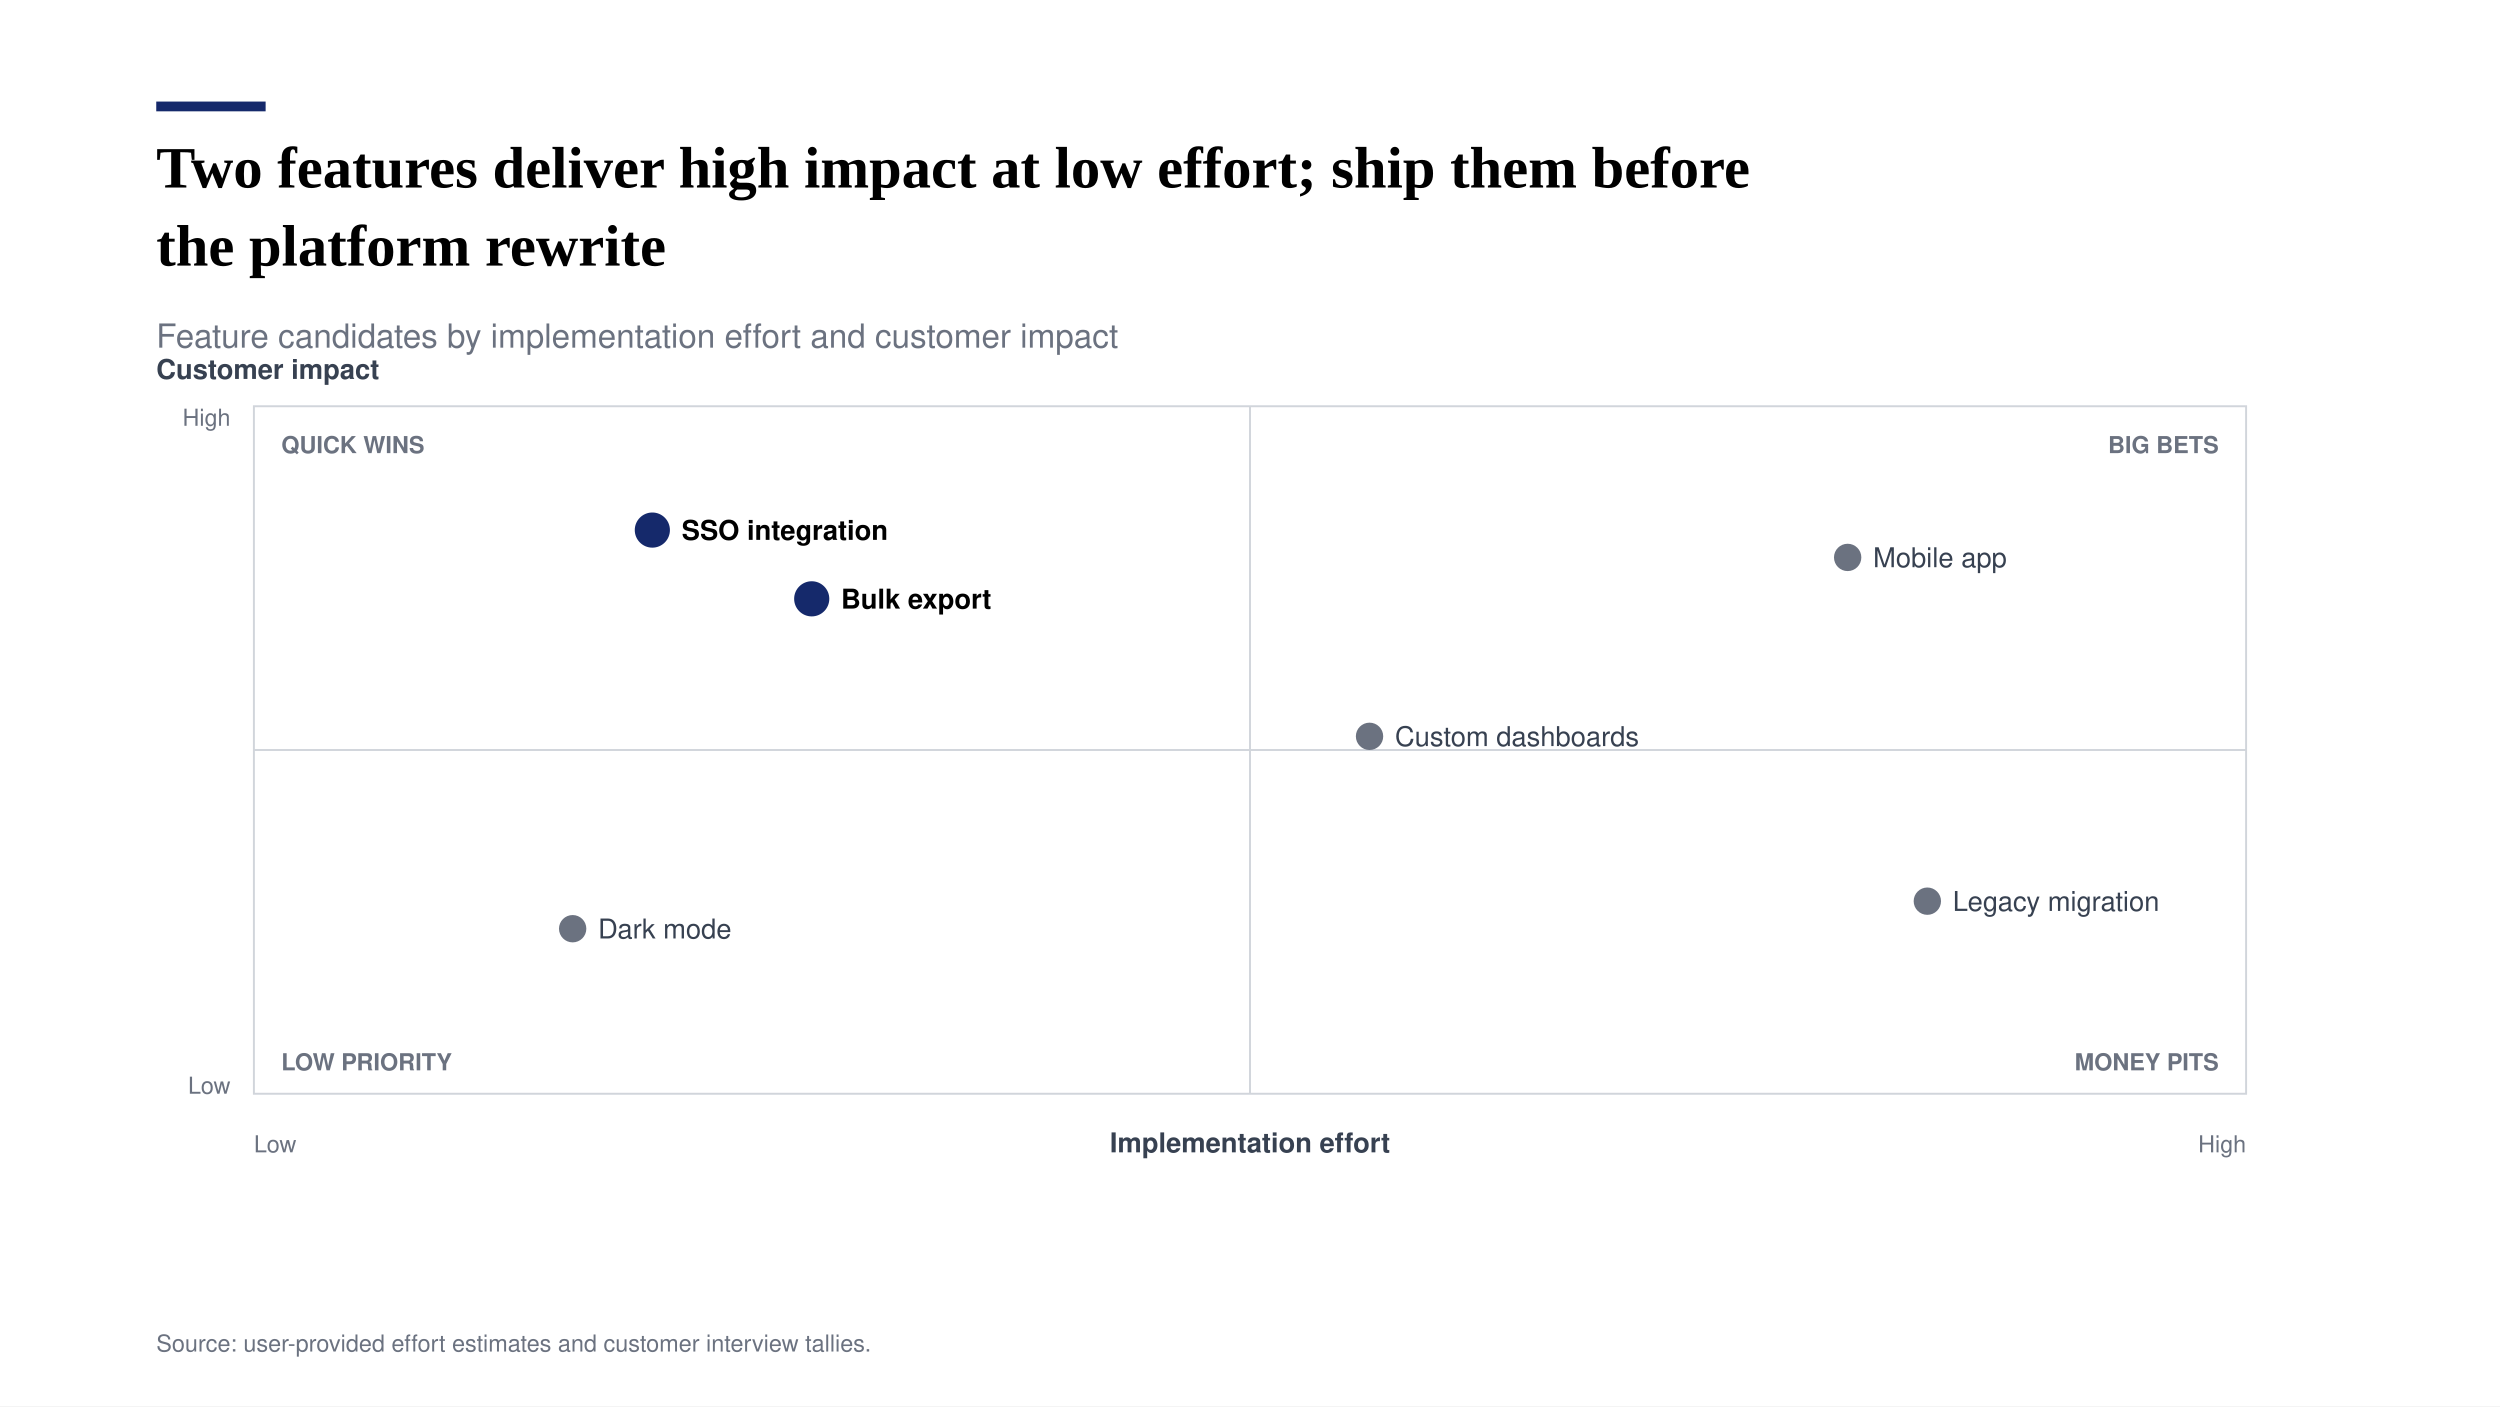
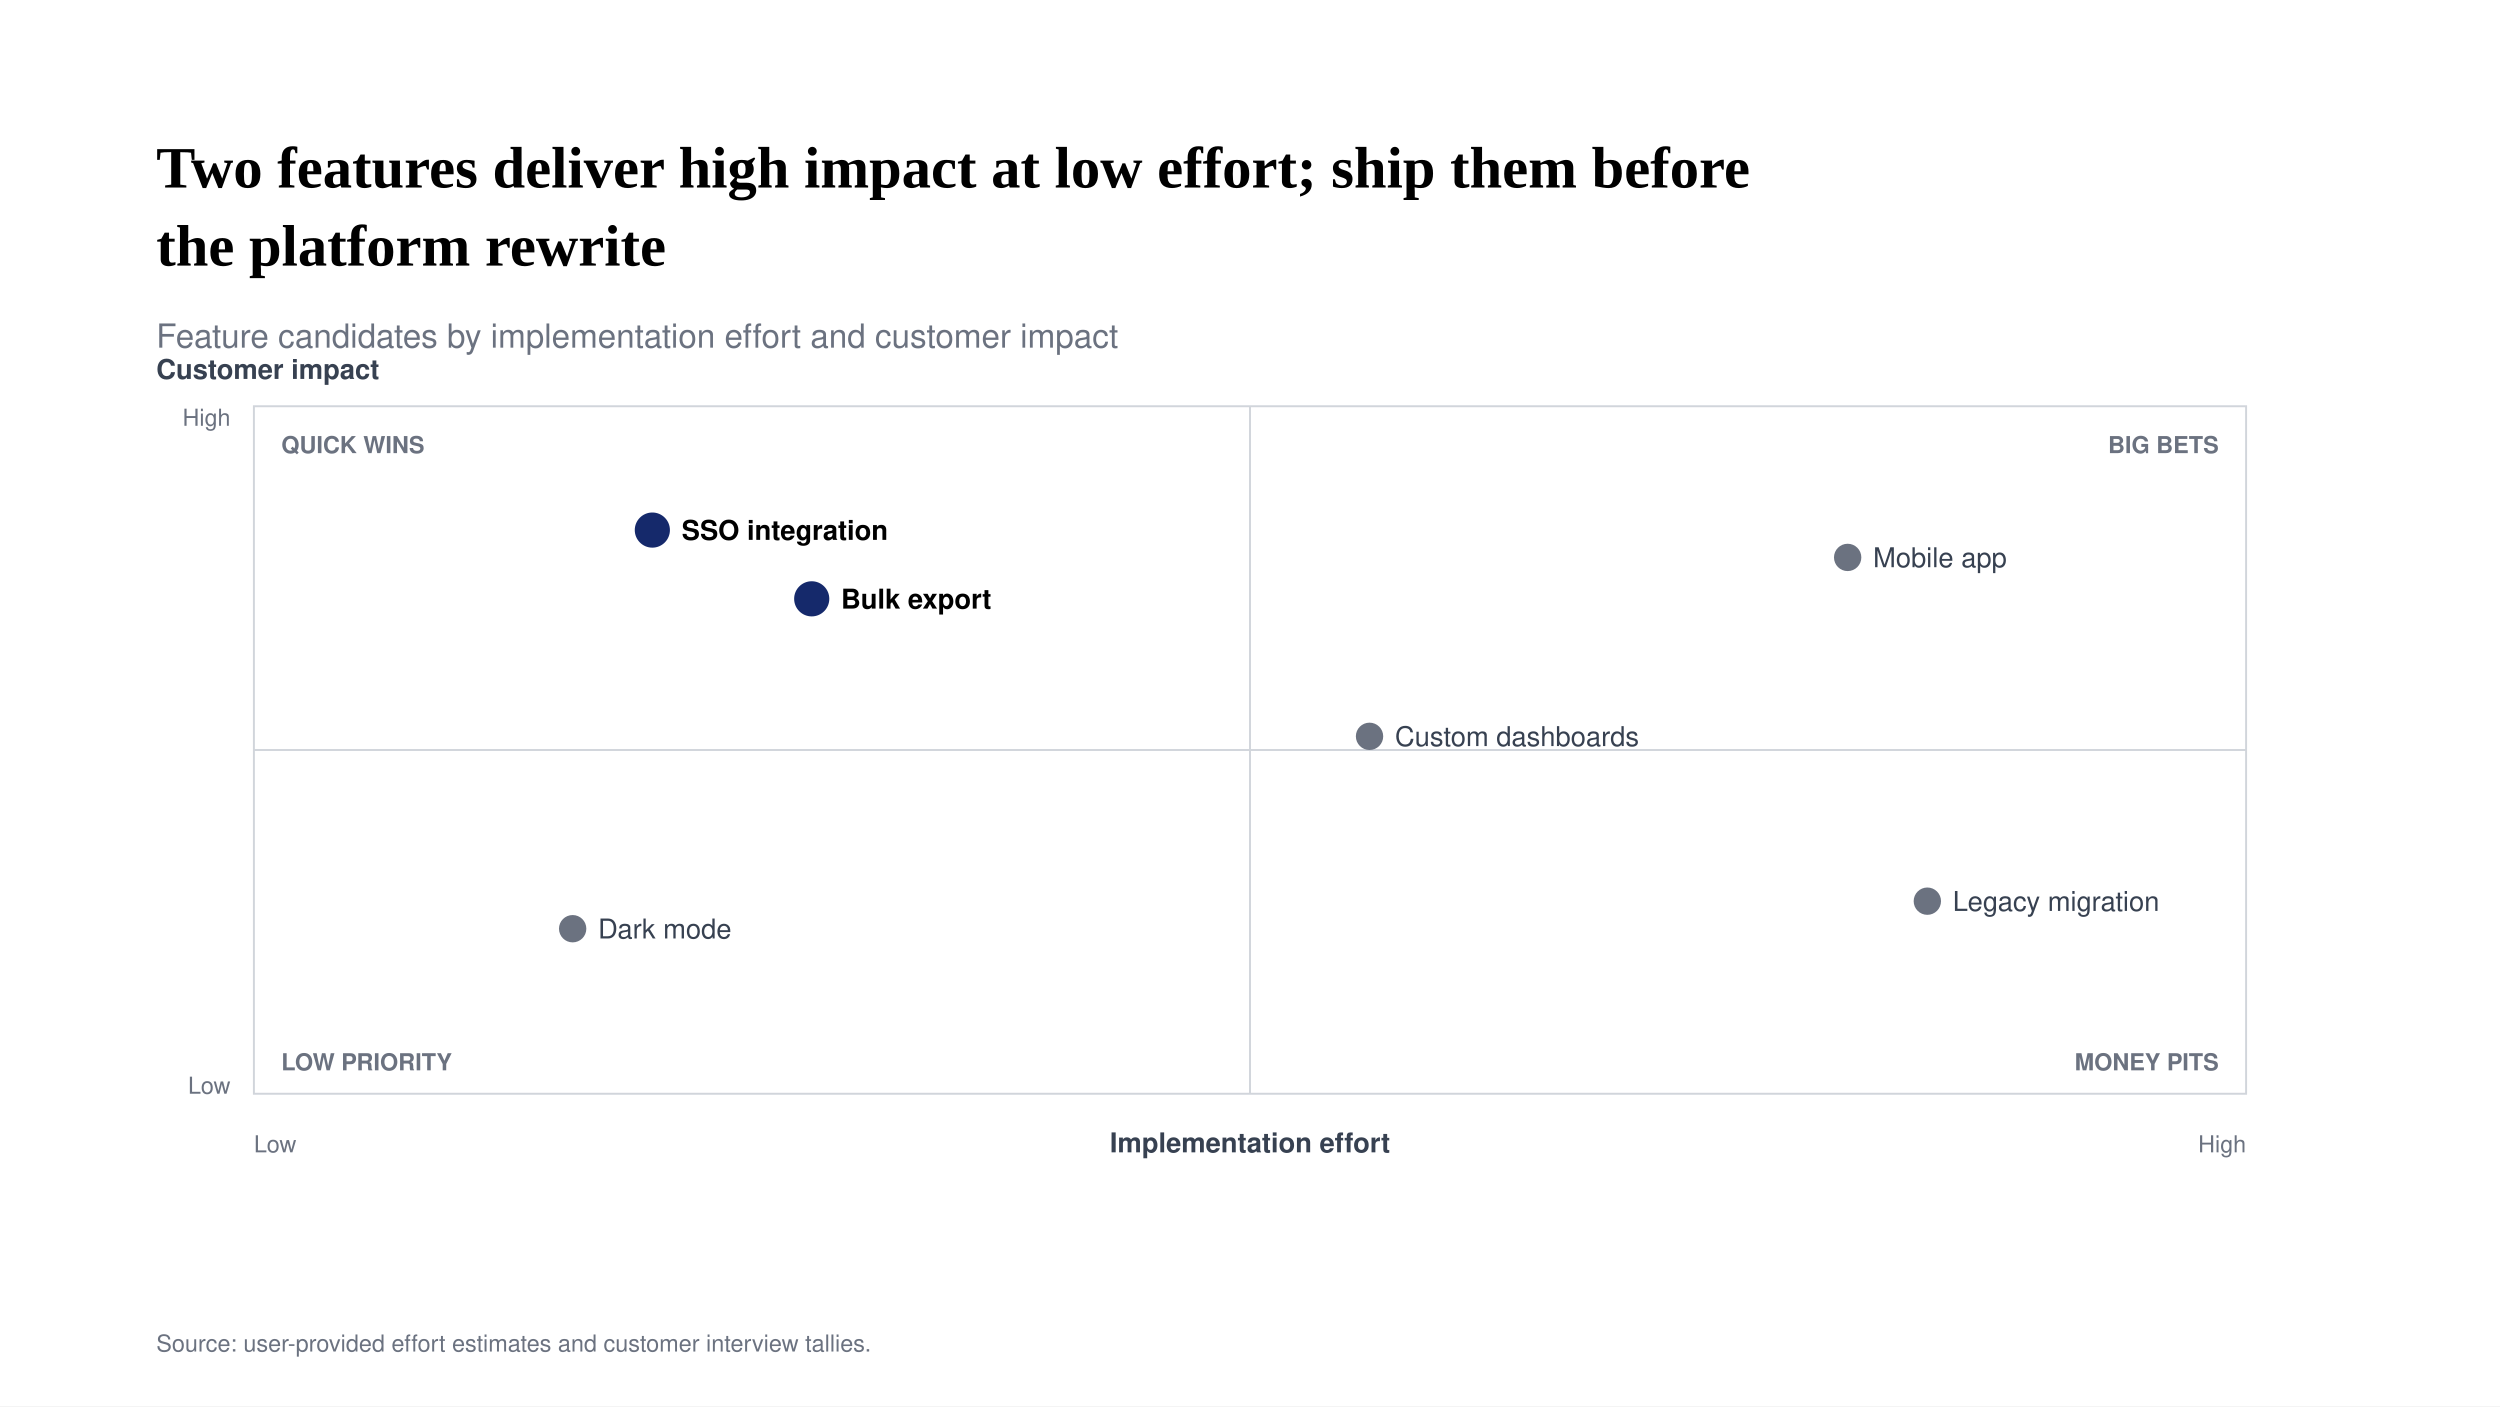
<svg xmlns="http://www.w3.org/2000/svg" viewBox="0 0 1280 720" width="1280" height="720" role="img" aria-label="Two features deliver high impact at low effort; ship them before the platform rewrite">
  <rect width="1280" height="720" fill="#FFFFFF" />
-   <rect x="80.0" y="52.0" width="56.0" height="5.0" fill="#15296B" stroke="none" />
  <text x="80.0" y="96.0" font-family="Georgia, 'Times New Roman', 'Hiragino Mincho ProN', 'Yu Mincho', serif" font-size="30" fill="#000000" font-weight="bold" text-anchor="start">Two features deliver high impact at low effort; ship them before</text>
  <text x="80.0" y="136.0" font-family="Georgia, 'Times New Roman', 'Hiragino Mincho ProN', 'Yu Mincho', serif" font-size="30" fill="#000000" font-weight="bold" text-anchor="start">the platform rewrite</text>
  <text x="80.0" y="178.0" font-family="'Helvetica Neue', Helvetica, Arial, 'Hiragino Sans', 'Yu Gothic', 'Noto Sans JP', 'Meiryo', sans-serif" font-size="17" fill="#6B7280" font-weight="normal" text-anchor="start">Feature candidates by implementation effort and customer impact</text>
  <rect x="130.0" y="208.0" width="1020.0" height="352.0" fill="#FFFFFF" stroke="#D1D5DB" />
  <line x1="640.0" y1="208.0" x2="640.0" y2="560.0" stroke="#D1D5DB" />
  <line x1="130.0" y1="384.0" x2="1150.0" y2="384.0" stroke="#D1D5DB" />
  <text x="144.0" y="232.0" font-family="'Helvetica Neue', Helvetica, Arial, 'Hiragino Sans', 'Yu Gothic', 'Noto Sans JP', 'Meiryo', sans-serif" font-size="12" fill="#6B7280" font-weight="600" text-anchor="start">QUICK WINS</text>
  <text x="1136.0" y="232.0" font-family="'Helvetica Neue', Helvetica, Arial, 'Hiragino Sans', 'Yu Gothic', 'Noto Sans JP', 'Meiryo', sans-serif" font-size="12" fill="#6B7280" font-weight="600" text-anchor="end">BIG BETS</text>
  <text x="144.0" y="548.0" font-family="'Helvetica Neue', Helvetica, Arial, 'Hiragino Sans', 'Yu Gothic', 'Noto Sans JP', 'Meiryo', sans-serif" font-size="12" fill="#6B7280" font-weight="600" text-anchor="start">LOW PRIORITY</text>
  <text x="1136.0" y="548.0" font-family="'Helvetica Neue', Helvetica, Arial, 'Hiragino Sans', 'Yu Gothic', 'Noto Sans JP', 'Meiryo', sans-serif" font-size="12" fill="#6B7280" font-weight="600" text-anchor="end">MONEY PITS</text>
  <text x="640.0" y="590.0" font-family="'Helvetica Neue', Helvetica, Arial, 'Hiragino Sans', 'Yu Gothic', 'Noto Sans JP', 'Meiryo', sans-serif" font-size="14" fill="#374151" font-weight="600" text-anchor="middle">Implementation effort</text>
  <text x="130.0" y="590.0" font-family="'Helvetica Neue', Helvetica, Arial, 'Hiragino Sans', 'Yu Gothic', 'Noto Sans JP', 'Meiryo', sans-serif" font-size="12" fill="#6B7280" font-weight="normal" text-anchor="start">Low</text>
  <text x="1150.0" y="590.0" font-family="'Helvetica Neue', Helvetica, Arial, 'Hiragino Sans', 'Yu Gothic', 'Noto Sans JP', 'Meiryo', sans-serif" font-size="12" fill="#6B7280" font-weight="normal" text-anchor="end">High</text>
  <text x="118.0" y="218.0" font-family="'Helvetica Neue', Helvetica, Arial, 'Hiragino Sans', 'Yu Gothic', 'Noto Sans JP', 'Meiryo', sans-serif" font-size="12" fill="#6B7280" font-weight="normal" text-anchor="end">High</text>
  <text x="118.0" y="560.0" font-family="'Helvetica Neue', Helvetica, Arial, 'Hiragino Sans', 'Yu Gothic', 'Noto Sans JP', 'Meiryo', sans-serif" font-size="12" fill="#6B7280" font-weight="normal" text-anchor="end">Low</text>
  <text x="80.0" y="194.0" font-family="'Helvetica Neue', Helvetica, Arial, 'Hiragino Sans', 'Yu Gothic', 'Noto Sans JP', 'Meiryo', sans-serif" font-size="14" fill="#374151" font-weight="600" text-anchor="start">Customer impact</text>
  <circle cx="334.0" cy="271.4" r="9" fill="#15296B" />
  <text x="349.0" y="276.4" font-family="'Helvetica Neue', Helvetica, Arial, 'Hiragino Sans', 'Yu Gothic', 'Noto Sans JP', 'Meiryo', sans-serif" font-size="14" fill="#000000" font-weight="600" text-anchor="start">SSO integration</text>
  <circle cx="415.6" cy="306.6" r="9" fill="#15296B" />
  <text x="430.6" y="311.6" font-family="'Helvetica Neue', Helvetica, Arial, 'Hiragino Sans', 'Yu Gothic', 'Noto Sans JP', 'Meiryo', sans-serif" font-size="14" fill="#000000" font-weight="600" text-anchor="start">Bulk export</text>
  <circle cx="946.0" cy="285.4" r="7" fill="#6B7280" />
  <text x="959.0" y="290.4" font-family="'Helvetica Neue', Helvetica, Arial, 'Hiragino Sans', 'Yu Gothic', 'Noto Sans JP', 'Meiryo', sans-serif" font-size="14" fill="#374151" font-weight="normal" text-anchor="start">Mobile app</text>
  <circle cx="701.2" cy="377.0" r="7" fill="#6B7280" />
  <text x="714.2" y="382.0" font-family="'Helvetica Neue', Helvetica, Arial, 'Hiragino Sans', 'Yu Gothic', 'Noto Sans JP', 'Meiryo', sans-serif" font-size="14" fill="#374151" font-weight="normal" text-anchor="start">Custom dashboards</text>
  <circle cx="293.2" cy="475.5" r="7" fill="#6B7280" />
  <text x="306.2" y="480.5" font-family="'Helvetica Neue', Helvetica, Arial, 'Hiragino Sans', 'Yu Gothic', 'Noto Sans JP', 'Meiryo', sans-serif" font-size="14" fill="#374151" font-weight="normal" text-anchor="start">Dark mode</text>
  <circle cx="986.8" cy="461.4" r="7" fill="#6B7280" />
  <text x="999.8" y="466.4" font-family="'Helvetica Neue', Helvetica, Arial, 'Hiragino Sans', 'Yu Gothic', 'Noto Sans JP', 'Meiryo', sans-serif" font-size="14" fill="#374151" font-weight="normal" text-anchor="start">Legacy migration</text>
  <text x="80.0" y="630.0" font-family="'Helvetica Neue', Helvetica, Arial, 'Hiragino Sans', 'Yu Gothic', 'Noto Sans JP', 'Meiryo', sans-serif" font-size="16" fill="#15296B" font-weight="600" text-anchor="start" />
  <text x="80.0" y="692.0" font-family="'Helvetica Neue', Helvetica, Arial, 'Hiragino Sans', 'Yu Gothic', 'Noto Sans JP', 'Meiryo', sans-serif" font-size="12" fill="#6B7280" font-weight="normal" text-anchor="start">Source: user-provided effort estimates and customer interview tallies.</text>
</svg>
